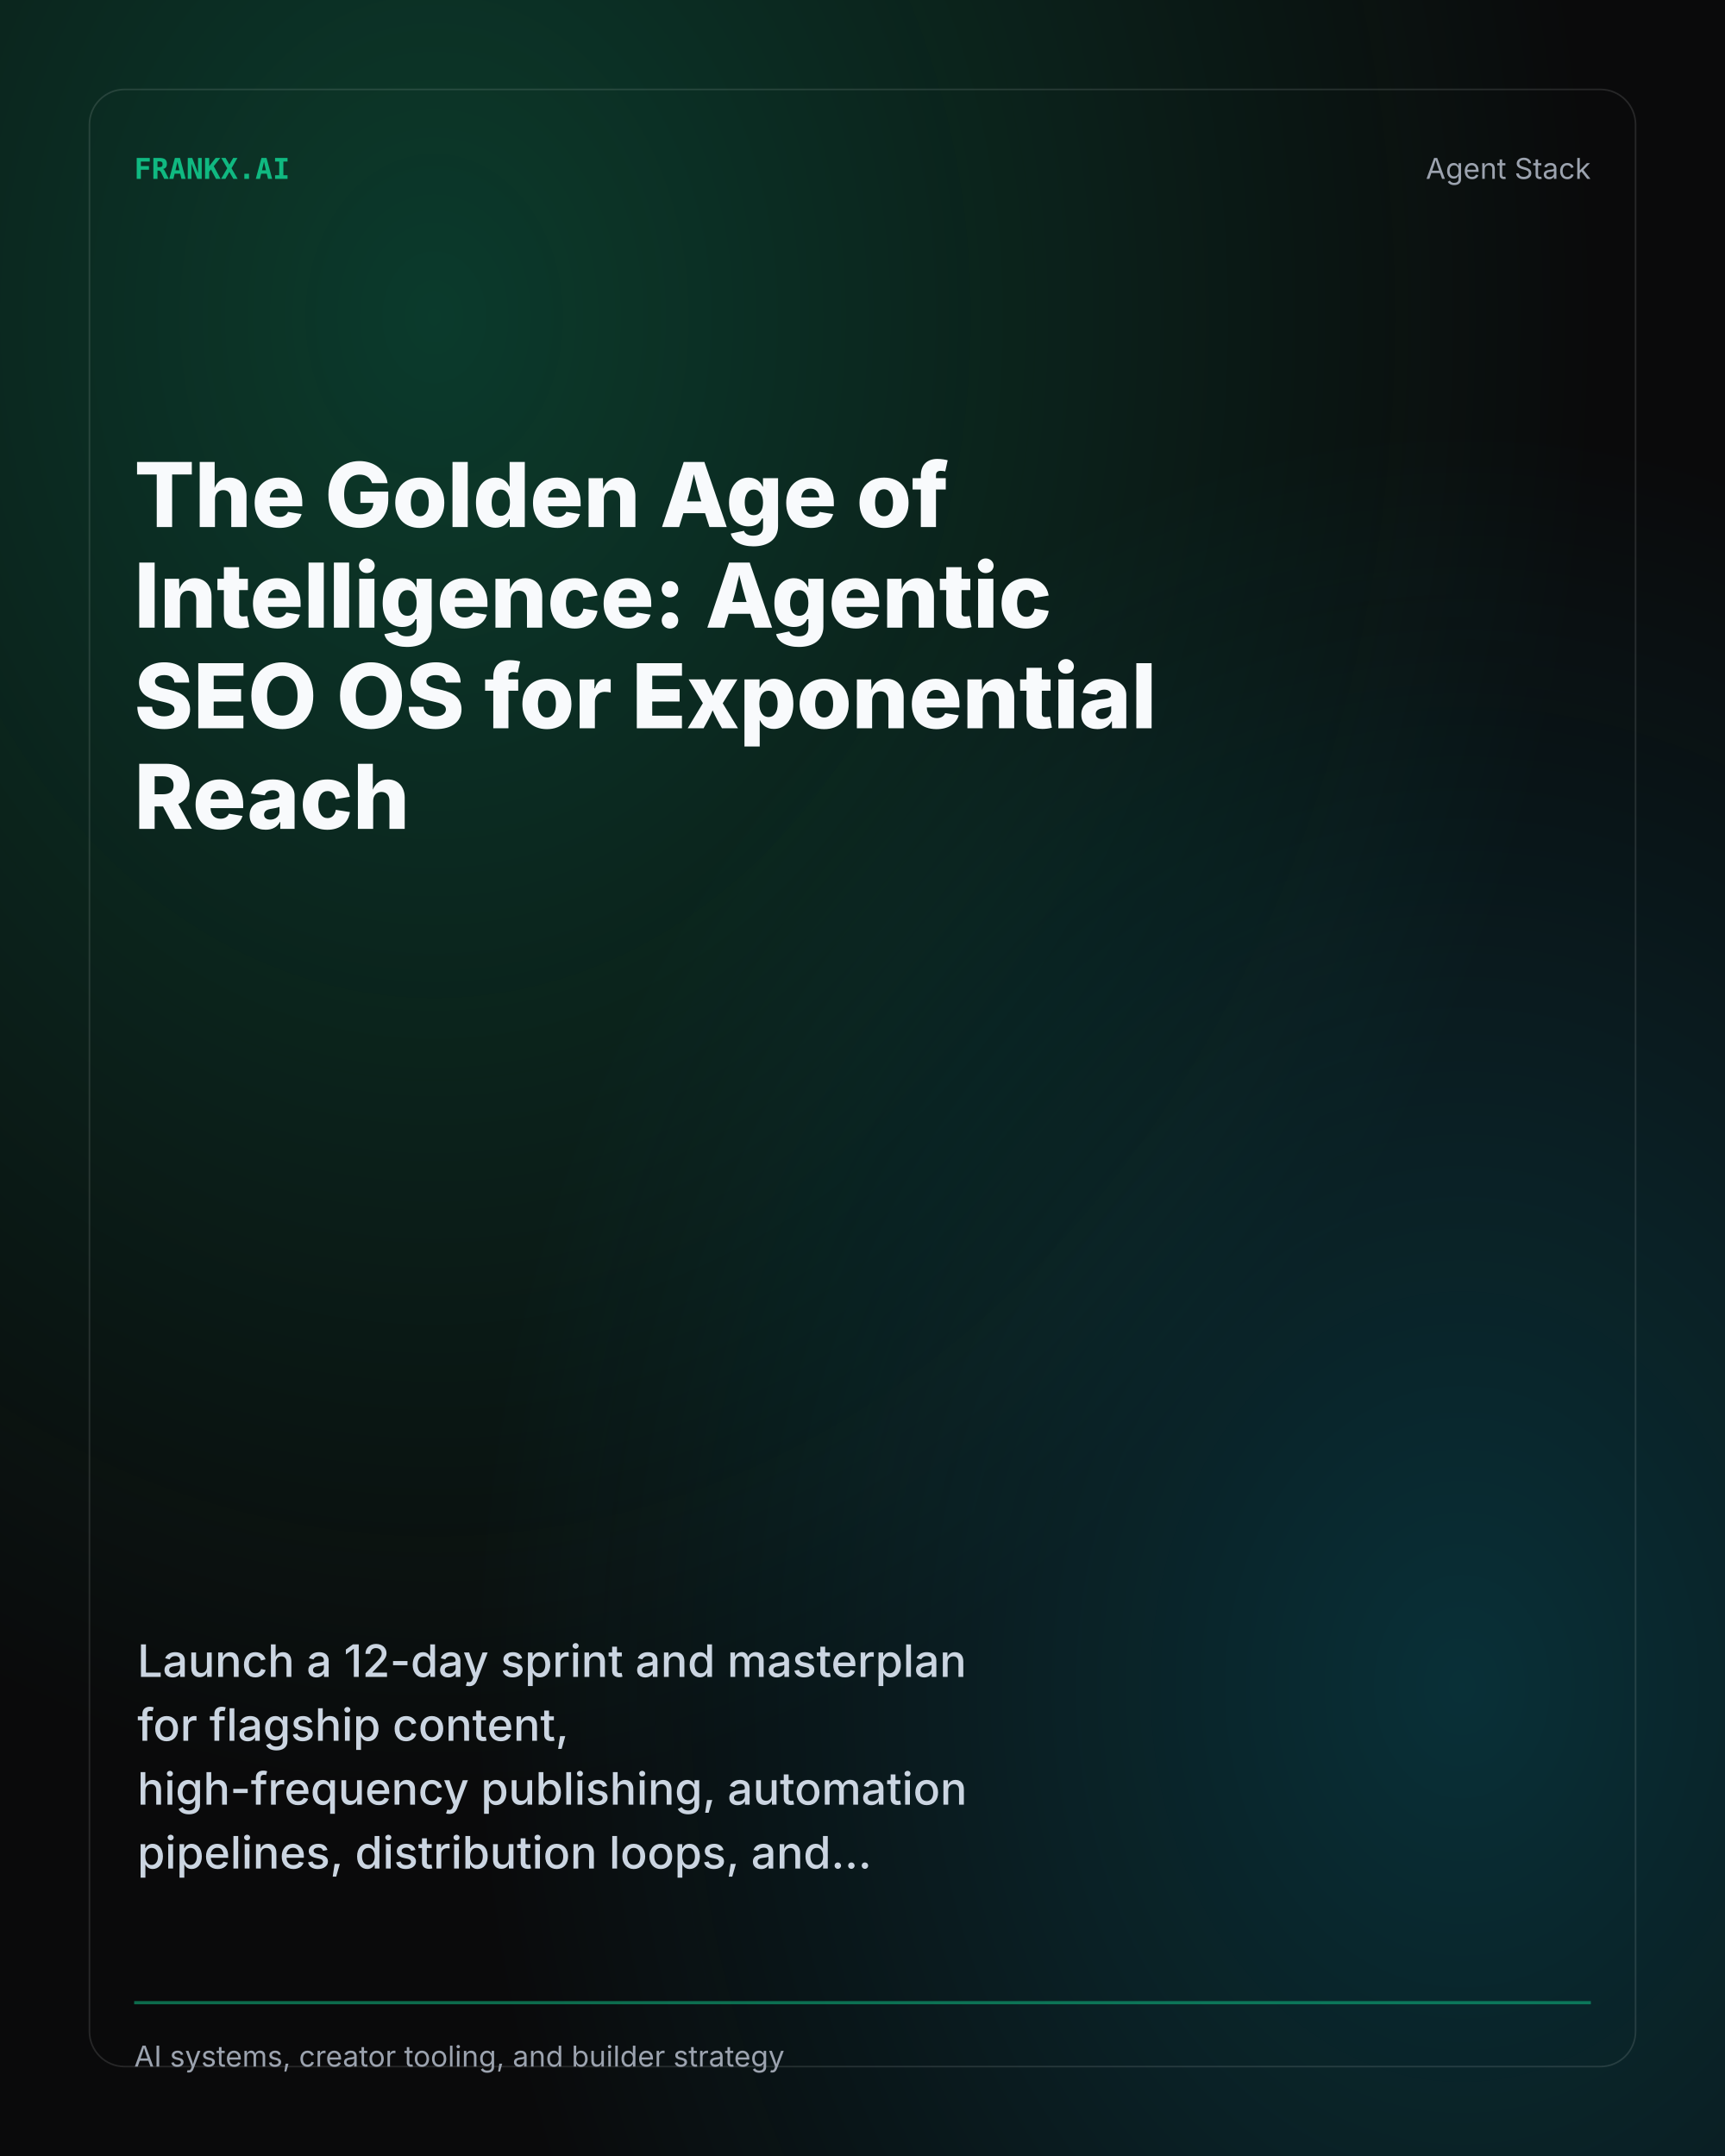
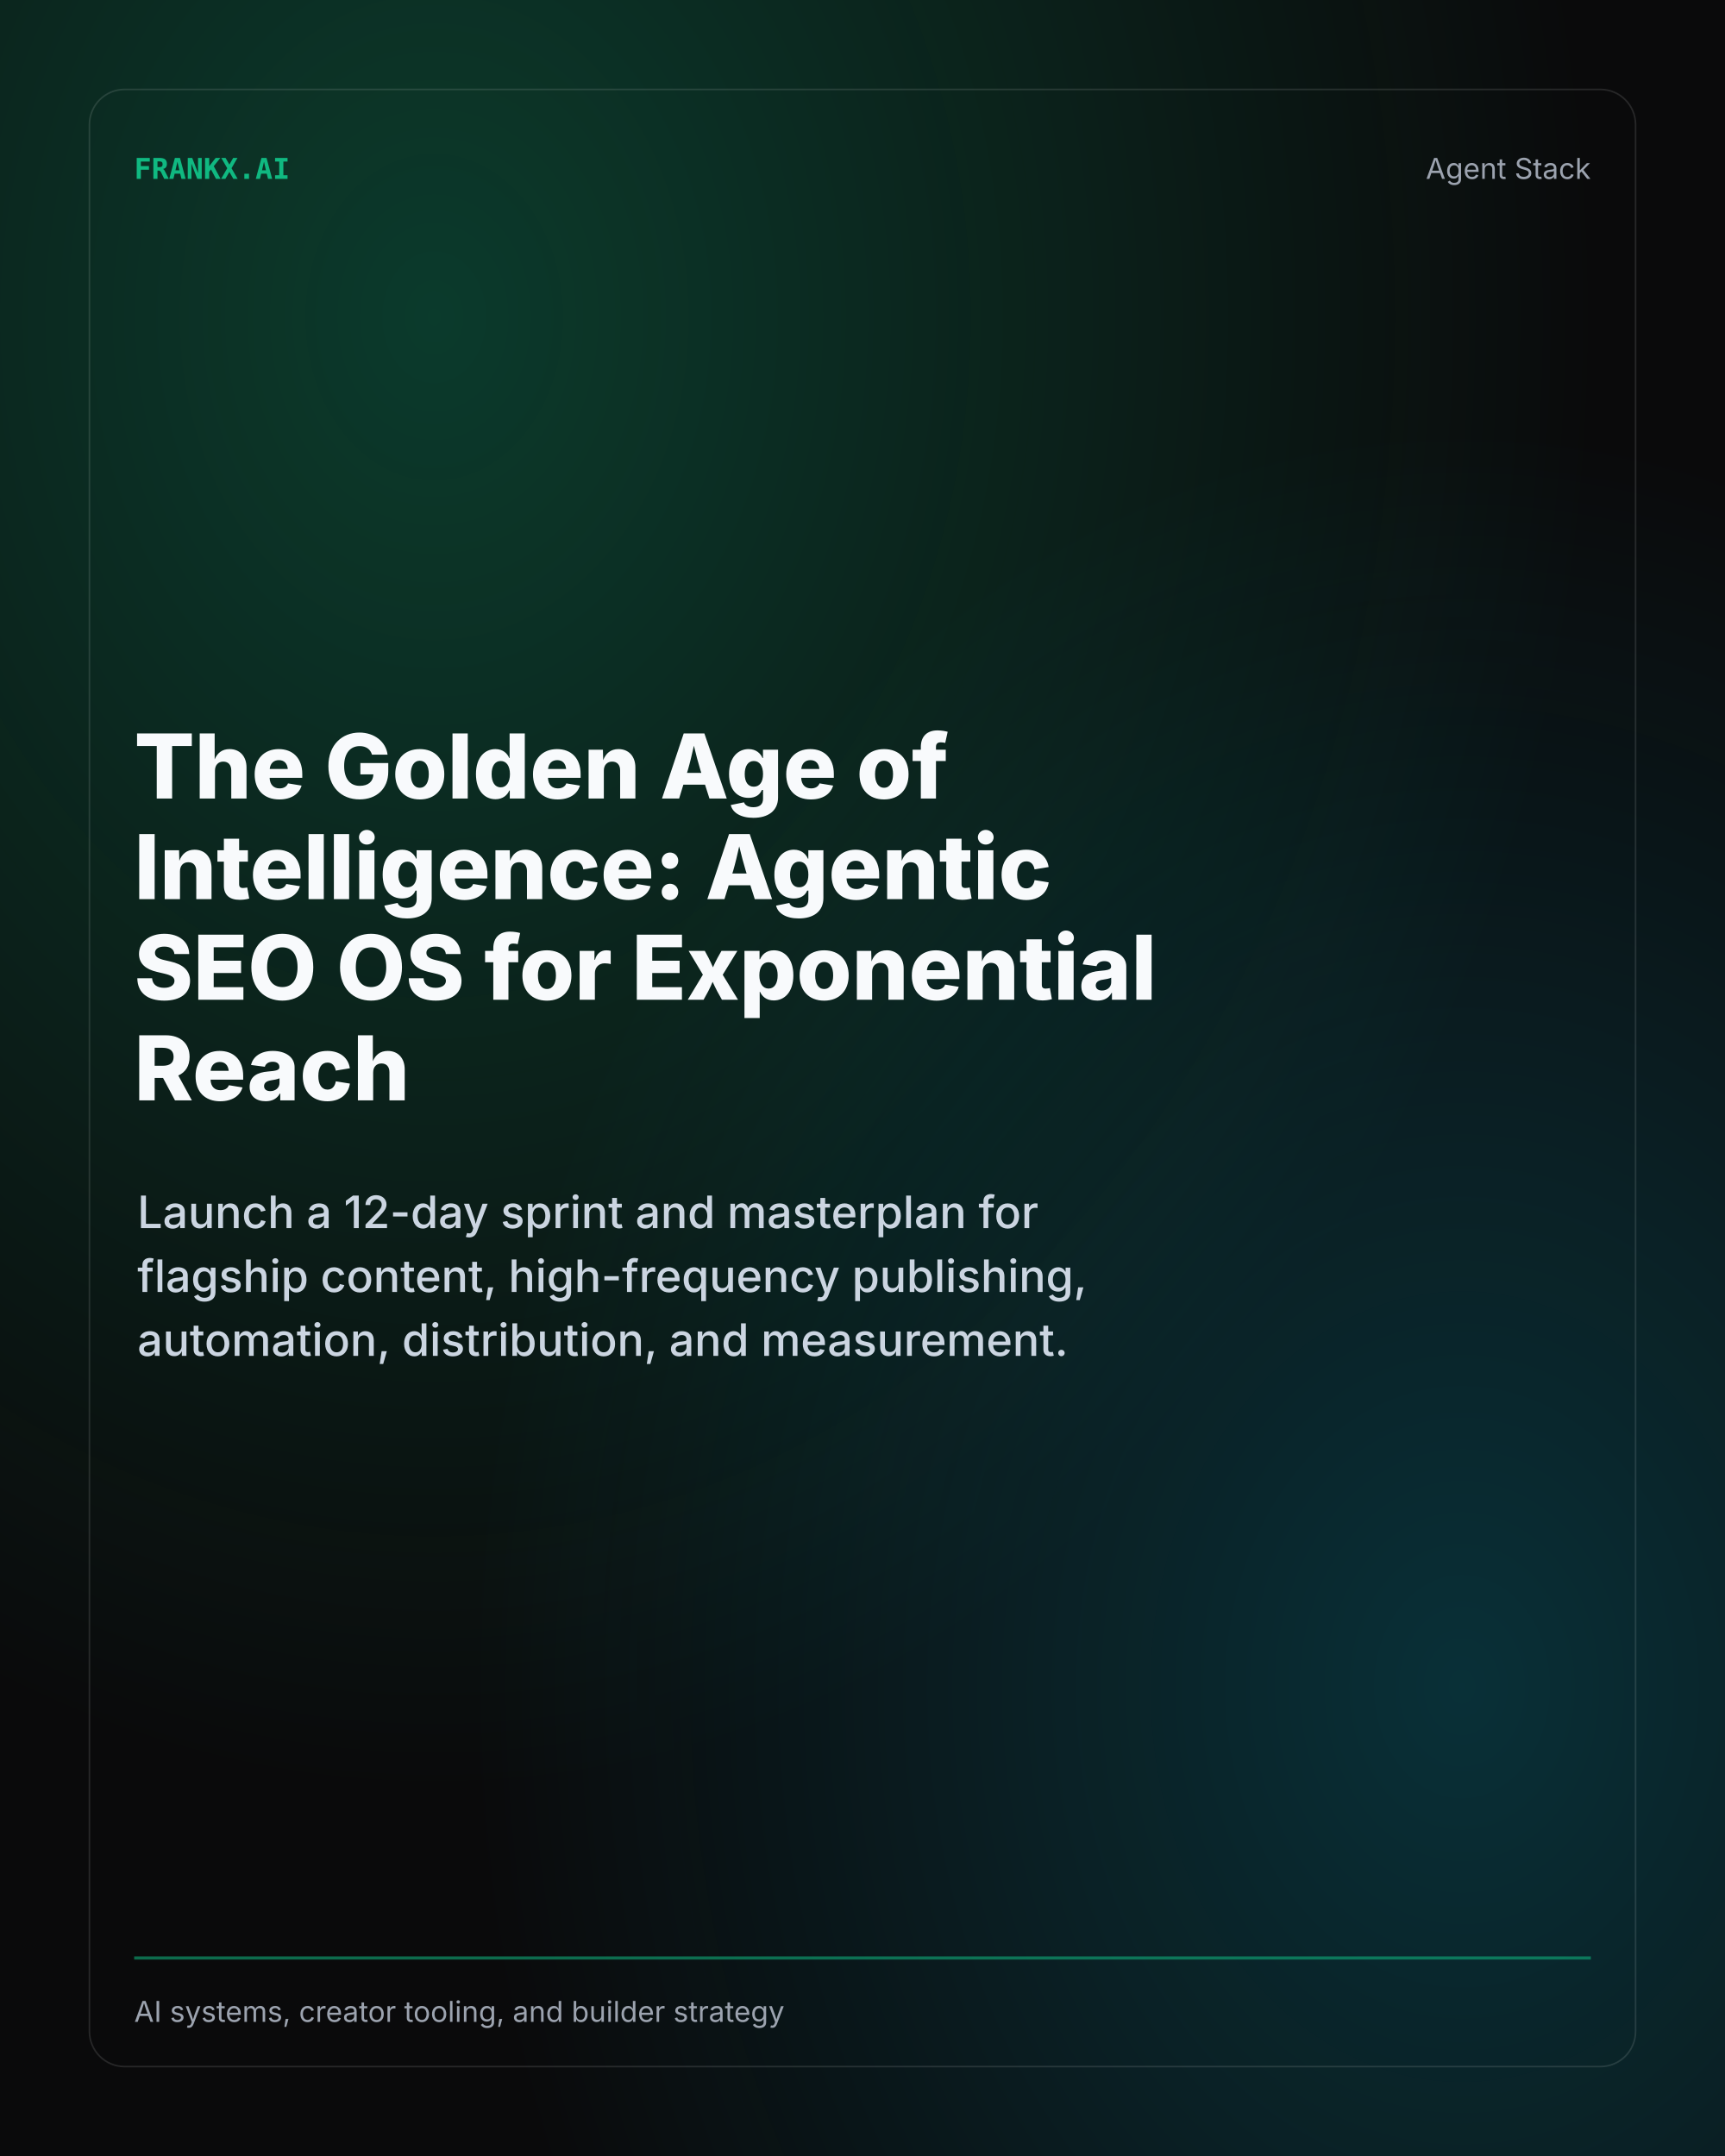
<svg xmlns="http://www.w3.org/2000/svg" width="1080" height="1350" viewBox="0 0 1080 1350" role="img" aria-label="The Golden Age of Intelligence: Agentic SEO OS for Exponential Reach social card">
  <defs>
    <radialGradient id="a" cx="25%" cy="15%" r="68%">
      <stop offset="0%" stop-color="#10b981" stop-opacity=".28" />
      <stop offset="100%" stop-color="#10b981" stop-opacity="0" />
    </radialGradient>
    <radialGradient id="b" cx="85%" cy="78%" r="58%">
      <stop offset="0%" stop-color="#06b6d4" stop-opacity=".22" />
      <stop offset="100%" stop-color="#06b6d4" stop-opacity="0" />
    </radialGradient>
  </defs>
  <rect width="1080" height="1350" fill="#0a0a0b" />
  <rect width="1080" height="1350" fill="url(#a)" />
  <rect width="1080" height="1350" fill="url(#b)" />
  <rect x="56" y="56" width="968" height="1238" rx="22" fill="none" stroke="#ffffff" stroke-opacity=".12" />
  <text x="84" y="112" fill="#10b981" font-family="JetBrains Mono, Consolas, monospace" font-size="18" font-weight="700">FRANKX.AI</text>
  <text x="996" y="112" text-anchor="end" fill="#9ca3af" font-family="Inter, Arial, sans-serif" font-size="18">Agent Stack</text>
-   <text x="84" y="330" fill="#f8fafc" font-family="Inter, Arial, sans-serif" font-size="56" font-weight="780" letter-spacing="0">The Golden Age of</text>
-   <text x="84" y="393" fill="#f8fafc" font-family="Inter, Arial, sans-serif" font-size="56" font-weight="780" letter-spacing="0">Intelligence: Agentic</text>
-   <text x="84" y="456" fill="#f8fafc" font-family="Inter, Arial, sans-serif" font-size="56" font-weight="780" letter-spacing="0">SEO OS for Exponential</text>
-   <text x="84" y="519" fill="#f8fafc" font-family="Inter, Arial, sans-serif" font-size="56" font-weight="780" letter-spacing="0">Reach</text>
-   <text x="86" y="1050" fill="#cbd5e1" font-family="Inter, Arial, sans-serif" font-size="28" font-weight="480" letter-spacing="0">Launch a 12-day sprint and masterplan</text>
-   <text x="86" y="1090" fill="#cbd5e1" font-family="Inter, Arial, sans-serif" font-size="28" font-weight="480" letter-spacing="0">for flagship content,</text>
-   <text x="86" y="1130" fill="#cbd5e1" font-family="Inter, Arial, sans-serif" font-size="28" font-weight="480" letter-spacing="0">high-frequency publishing, automation</text>
-   <text x="86" y="1170" fill="#cbd5e1" font-family="Inter, Arial, sans-serif" font-size="28" font-weight="480" letter-spacing="0">pipelines, distribution loops, and...</text>
-   <line x1="84" y1="1254" x2="996" y2="1254" stroke="#10b981" stroke-opacity=".55" stroke-width="2" />
-   <text x="84" y="1294" fill="#9ca3af" font-family="Inter, Arial, sans-serif" font-size="18">AI systems, creator tooling, and builder strategy</text>
+   <text x="84" y="500" fill="#f8fafc" font-family="Inter, Arial, sans-serif" font-size="56" font-weight="780" letter-spacing="0">The Golden Age of</text>
+   <text x="84" y="563" fill="#f8fafc" font-family="Inter, Arial, sans-serif" font-size="56" font-weight="780" letter-spacing="0">Intelligence: Agentic</text>
+   <text x="84" y="626" fill="#f8fafc" font-family="Inter, Arial, sans-serif" font-size="56" font-weight="780" letter-spacing="0">SEO OS for Exponential</text>
+   <text x="84" y="689" fill="#f8fafc" font-family="Inter, Arial, sans-serif" font-size="56" font-weight="780" letter-spacing="0">Reach</text>
+   <text x="86" y="769" fill="#cbd5e1" font-family="Inter, Arial, sans-serif" font-size="28" font-weight="480" letter-spacing="0">Launch a 12-day sprint and masterplan for</text>
+   <text x="86" y="809" fill="#cbd5e1" font-family="Inter, Arial, sans-serif" font-size="28" font-weight="480" letter-spacing="0">flagship content, high-frequency publishing,</text>
+   <text x="86" y="849" fill="#cbd5e1" font-family="Inter, Arial, sans-serif" font-size="28" font-weight="480" letter-spacing="0">automation, distribution, and measurement.</text>
+   <line x1="84" y1="1226" x2="996" y2="1226" stroke="#10b981" stroke-opacity=".55" stroke-width="2" />
+   <text x="84" y="1266" fill="#9ca3af" font-family="Inter, Arial, sans-serif" font-size="18">AI systems, creator tooling, and builder strategy</text>
</svg>
